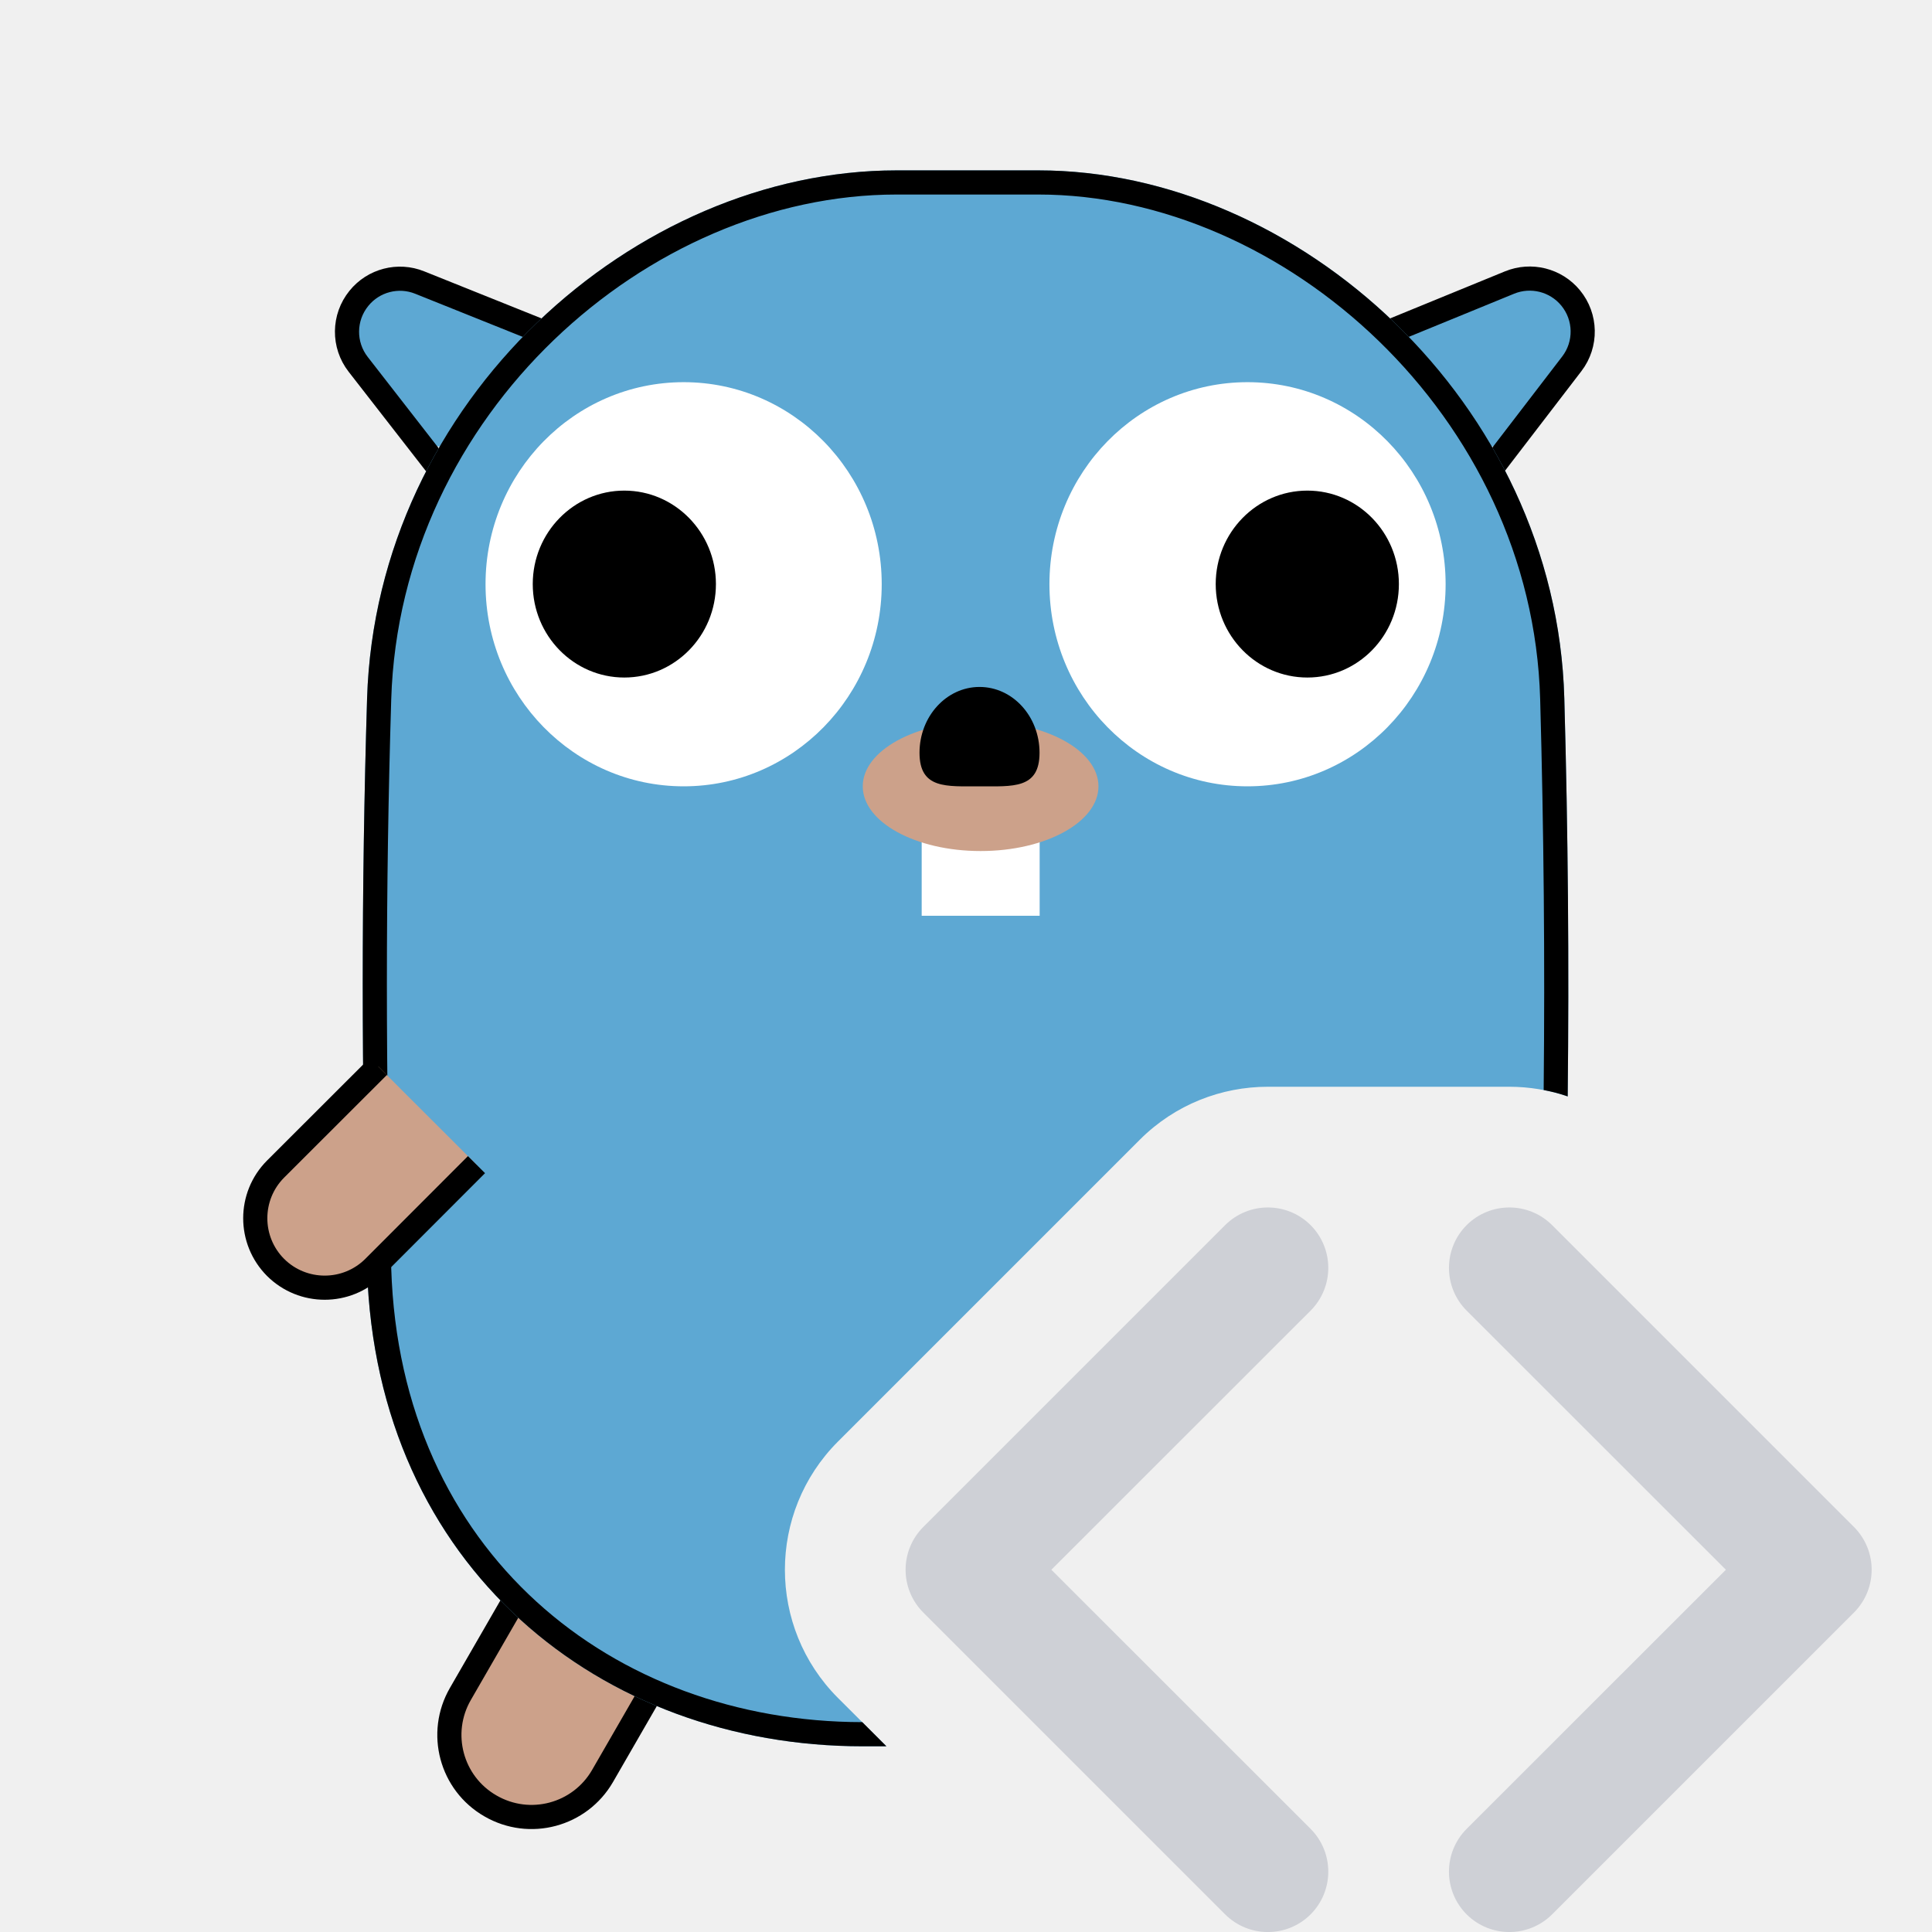
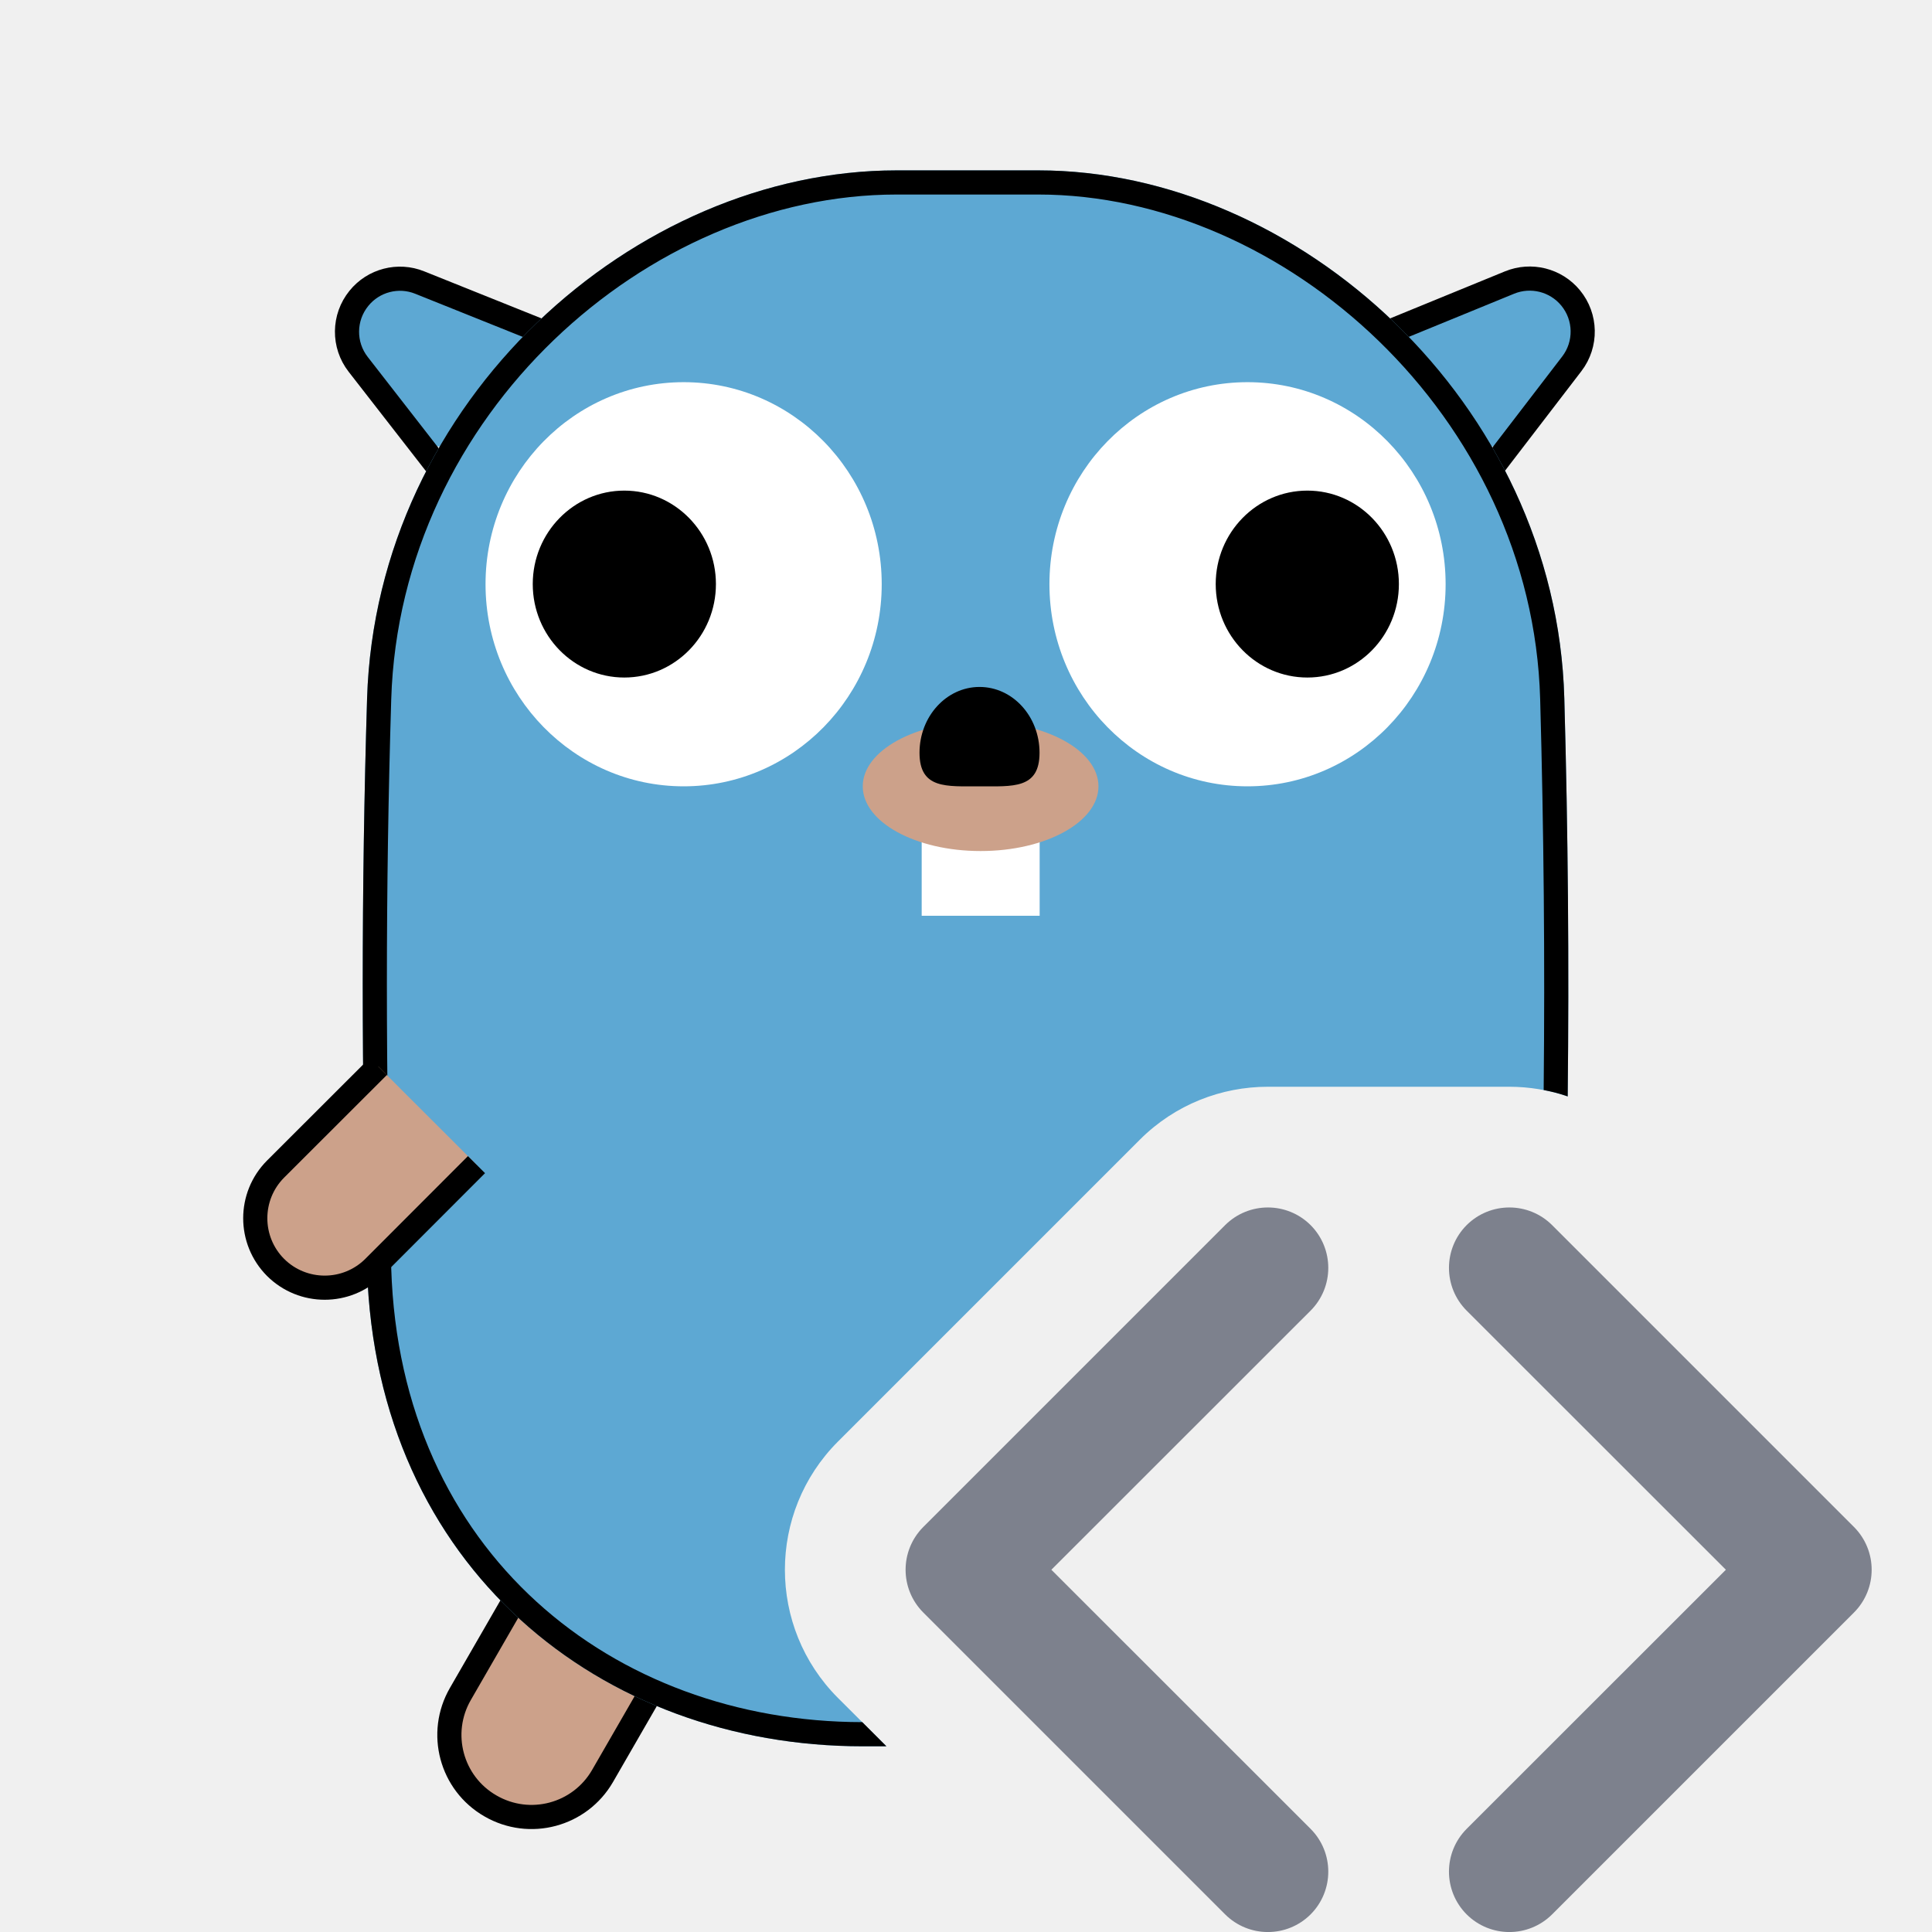
<svg xmlns="http://www.w3.org/2000/svg" width="16" height="16" viewBox="0 0 16 16" fill="none">
  <path d="M4.99 14.708L5.591 13.666L5.357 13.53L4.707 13.156L4.414 12.986L3.813 14.028C3.625 14.353 3.736 14.769 4.062 14.956C4.387 15.144 4.802 15.033 4.99 14.708Z" fill="#CCA18A" />
  <path d="M4.414 12.986L3.813 14.028C3.625 14.353 3.736 14.769 4.062 14.956V14.956C4.387 15.144 4.802 15.033 4.99 14.708L5.591 13.666" stroke="black" stroke-width="0.2" />
  <path d="M3.519 2.345L4.133 2.587C4.355 2.675 4.429 2.952 4.28 3.138L3.966 3.548C3.809 3.75 3.503 3.748 3.348 3.544L2.979 3.06C2.855 2.898 2.852 2.674 2.97 2.508C3.094 2.334 3.32 2.267 3.519 2.345Z" fill="#5DA8D3" />
  <path d="M3.624 3.863L2.966 3.017C2.841 2.856 2.843 2.63 2.972 2.471V2.471C3.093 2.321 3.298 2.268 3.476 2.34L4.568 2.778" stroke="black" stroke-width="0.2" />
  <path d="M12.457 2.346L11.845 2.592C11.624 2.681 11.552 2.959 11.702 3.144L12.019 3.551C12.178 3.752 12.484 3.747 12.637 3.543L13.003 3.056C13.125 2.893 13.127 2.669 13.007 2.504C12.882 2.331 12.655 2.266 12.457 2.346Z" fill="#5DA8D3" />
  <path d="M12.365 3.863L13.017 3.013C13.141 2.851 13.137 2.625 13.007 2.467V2.467C12.884 2.318 12.679 2.267 12.501 2.34L11.5 2.75" stroke="black" stroke-width="0.2" />
-   <path fill-rule="evenodd" clip-rule="evenodd" d="M10.854 10.146C11.049 10.342 11.049 10.658 10.854 10.854L8.707 13L10.854 15.146C11.049 15.342 11.049 15.658 10.854 15.854C10.658 16.049 10.342 16.049 10.146 15.854L7.646 13.354C7.451 13.158 7.451 12.842 7.646 12.646L10.146 10.146C10.342 9.951 10.658 9.951 10.854 10.146ZM12.146 10.146C12.342 9.951 12.658 9.951 12.854 10.146L15.354 12.646C15.549 12.842 15.549 13.158 15.354 13.354L12.854 15.854C12.658 16.049 12.342 16.049 12.146 15.854C11.951 15.658 11.951 15.342 12.146 15.146L14.293 13L12.146 10.854C11.951 10.658 11.951 10.342 12.146 10.146Z" fill="#CED0D6" />
+   <path fill-rule="evenodd" clip-rule="evenodd" d="M10.854 10.146C11.049 10.342 11.049 10.658 10.854 10.854L8.707 13L10.854 15.146C11.049 15.342 11.049 15.658 10.854 15.854C10.658 16.049 10.342 16.049 10.146 15.854L7.646 13.354C7.451 13.158 7.451 12.842 7.646 12.646L10.146 10.146C10.342 9.951 10.658 9.951 10.854 10.146ZM12.146 10.146C12.342 9.951 12.658 9.951 12.854 10.146L15.354 12.646C15.549 12.842 15.549 13.158 15.354 13.354L12.854 15.854C12.658 16.049 12.342 16.049 12.146 15.854C11.951 15.658 11.951 15.342 12.146 15.146L14.293 13L12.146 10.854C11.951 10.658 11.951 10.342 12.146 10.146Z" fill="#7d818d" />
  <path d="M3.04 5.784C3.117 3.312 5.26 1.411 7.425 1.411H8.599C10.744 1.411 12.887 3.334 12.955 5.784C12.986 6.89 12.995 7.982 12.983 9.08C12.827 9.027 12.663 9 12.499 9C11.989 9 11.632 9 11.229 9C11.01 9 10.778 9 10.5 9C10.116 9 9.732 9.146 9.439 9.439L6.939 11.939C6.354 12.525 6.354 13.475 6.939 14.061L7.341 14.462H7.144C4.979 14.462 3.117 12.982 3.04 10.51C2.992 8.942 2.992 7.352 3.04 5.784Z" fill="#5DA8D3" />
  <path d="M8.599 1.611H7.425C5.366 1.611 3.313 3.427 3.24 5.791C3.192 7.354 3.192 8.94 3.24 10.504C3.313 12.855 5.073 14.26 7.141 14.262L7.341 14.462H7.144C4.979 14.462 3.117 12.982 3.04 10.51C2.992 8.942 2.992 7.352 3.04 5.784C3.117 3.312 5.26 1.411 7.425 1.411H8.599C10.744 1.411 12.887 3.334 12.955 5.784C12.986 6.89 12.995 7.982 12.983 9.08C12.918 9.057 12.851 9.04 12.784 9.027C12.795 7.949 12.785 6.876 12.755 5.79C12.69 3.449 10.637 1.611 8.599 1.611Z" fill="black" />
  <path d="M3.096 10.496L3.946 9.645L3.784 9.483L3.335 9.035L3.133 8.832L2.282 9.682C2.058 9.907 2.058 10.271 2.282 10.496C2.507 10.72 2.871 10.72 3.096 10.496Z" fill="#CCA18A" />
  <path d="M3.133 8.832L2.282 9.682C2.058 9.907 2.058 10.271 2.282 10.496V10.496C2.507 10.72 2.871 10.72 3.096 10.496L3.946 9.645" stroke="black" stroke-width="0.2" />
  <path fill-rule="evenodd" clip-rule="evenodd" d="M7.302 4.838C7.302 5.762 6.567 6.512 5.662 6.512C4.756 6.512 4.021 5.762 4.021 4.838C4.021 3.914 4.756 3.165 5.662 3.165C6.567 3.165 7.302 3.914 7.302 4.838Z" fill="white" />
  <path fill-rule="evenodd" clip-rule="evenodd" d="M5.929 4.837C5.929 5.265 5.589 5.611 5.17 5.611C4.752 5.611 4.412 5.265 4.412 4.837C4.412 4.41 4.752 4.063 5.17 4.063C5.589 4.063 5.929 4.41 5.929 4.837Z" fill="black" />
  <path fill-rule="evenodd" clip-rule="evenodd" d="M11.972 4.838C11.972 5.762 11.237 6.512 10.331 6.512C9.425 6.512 8.691 5.762 8.691 4.838C8.691 3.914 9.425 3.165 10.331 3.165C11.237 3.165 11.972 3.914 11.972 4.838Z" fill="white" />
  <path fill-rule="evenodd" clip-rule="evenodd" d="M11.585 4.837C11.585 5.265 11.246 5.611 10.827 5.611C10.408 5.611 10.068 5.265 10.068 4.837C10.068 4.41 10.408 4.063 10.827 4.063C11.246 4.063 11.585 4.41 11.585 4.837Z" fill="black" />
  <path fill-rule="evenodd" clip-rule="evenodd" d="M7.633 7.584H8.61V6.779H7.633V7.584Z" fill="white" />
  <path fill-rule="evenodd" clip-rule="evenodd" d="M9.097 6.512C9.097 6.808 8.66 7.048 8.121 7.048C7.582 7.048 7.145 6.808 7.145 6.512C7.145 6.216 7.582 5.976 8.121 5.976C8.66 5.976 9.097 6.216 9.097 6.512Z" fill="#CCA18A" />
  <path fill-rule="evenodd" clip-rule="evenodd" d="M8.609 6.234C8.609 6.536 8.387 6.512 8.112 6.512C7.838 6.512 7.615 6.536 7.615 6.234C7.615 5.933 7.838 5.689 8.112 5.689C8.387 5.689 8.609 5.933 8.609 6.234Z" fill="black" />
</svg>
